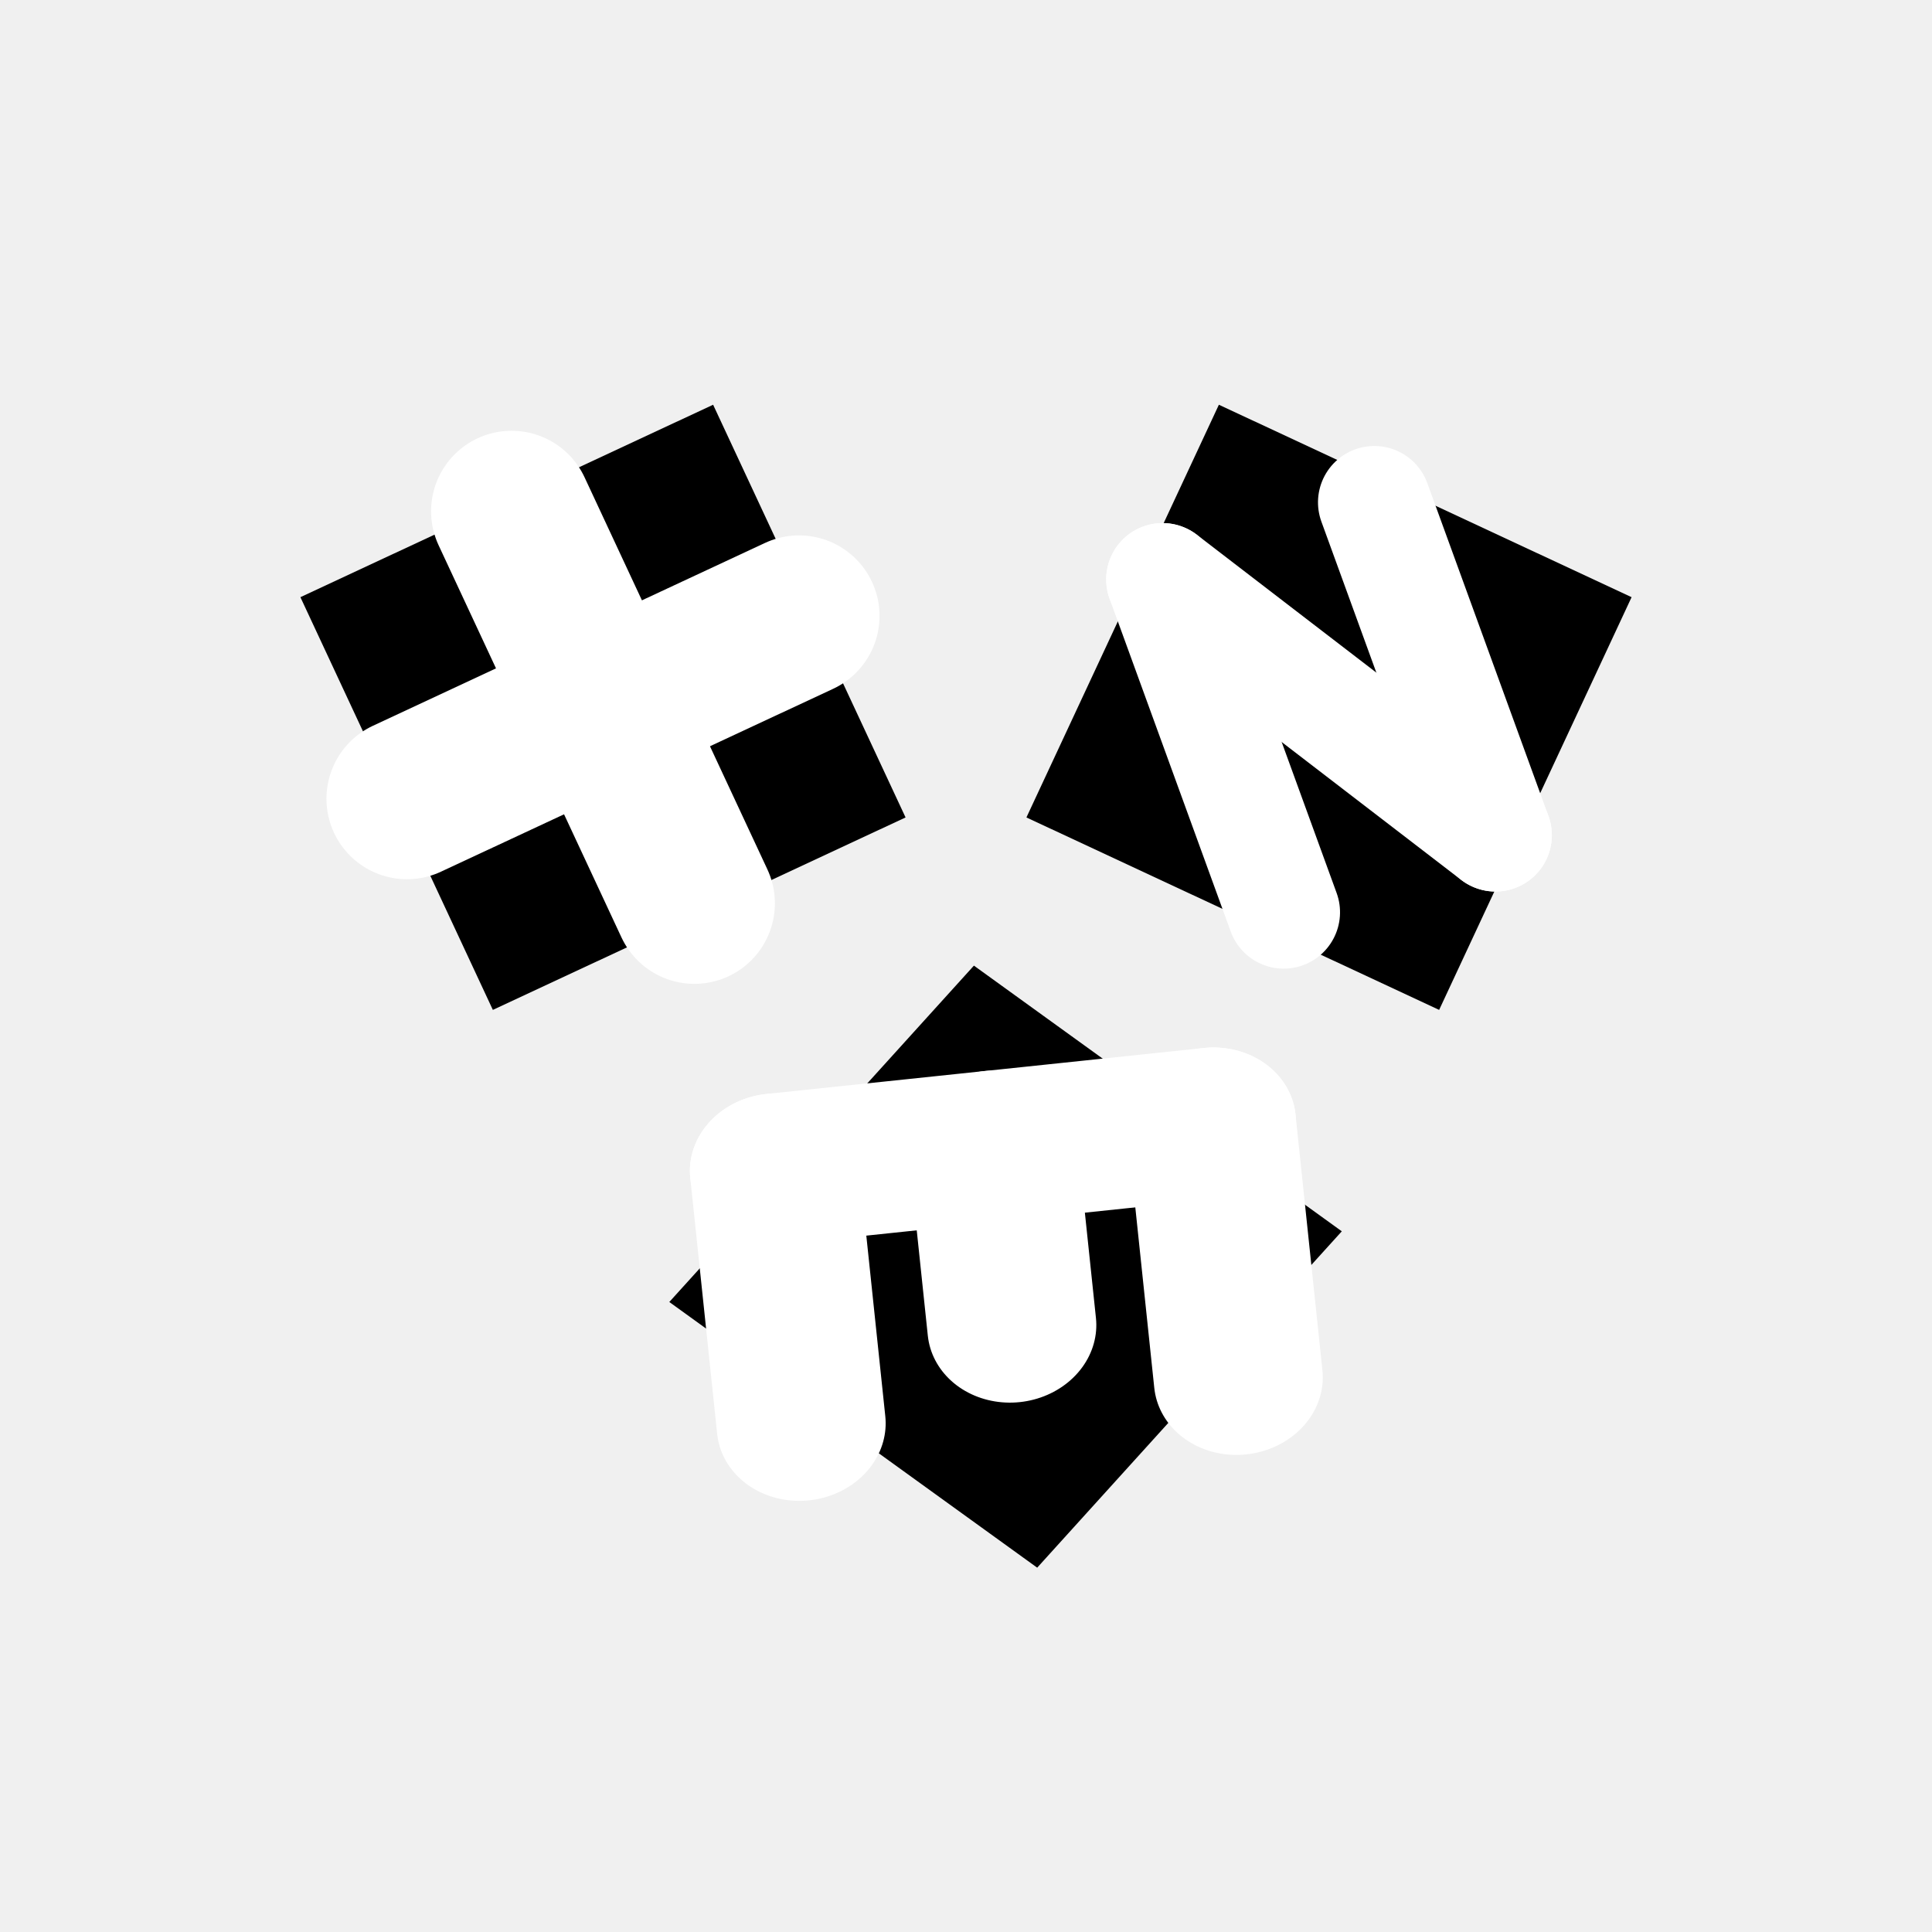
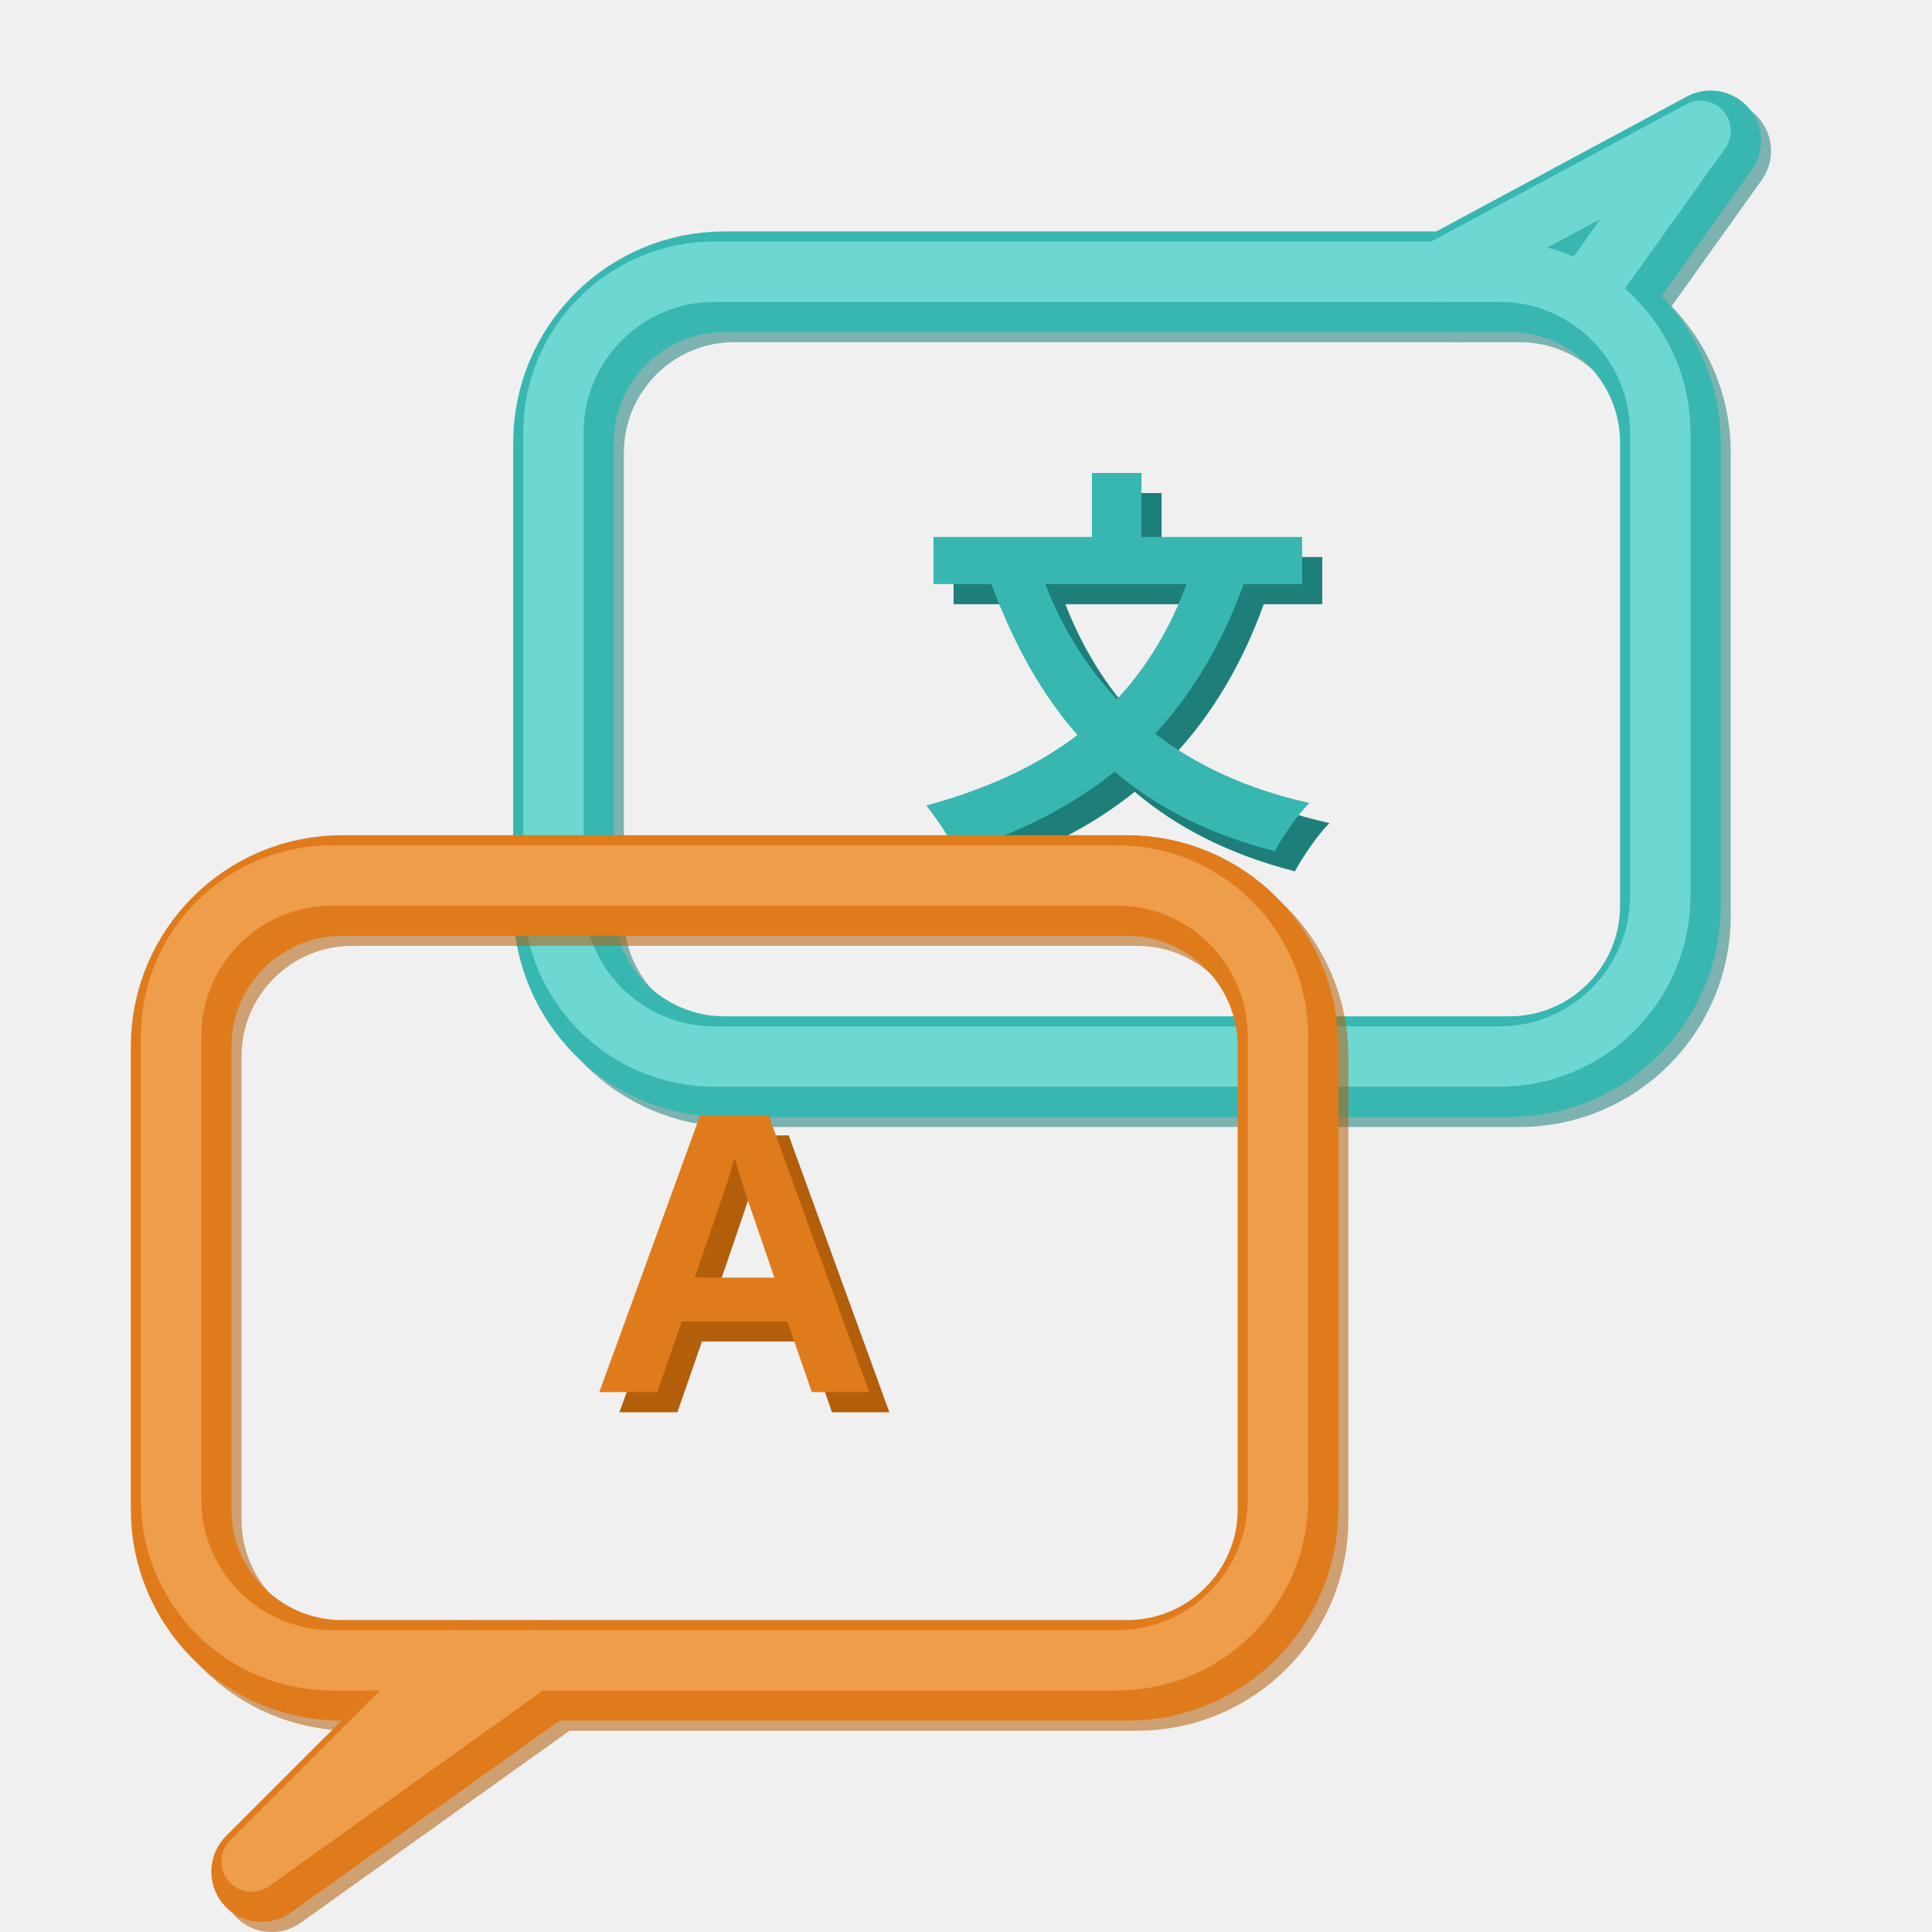
- <svg xmlns="http://www.w3.org/2000/svg" viewBox="0 0 24 24" fill="none">
-   <g transform="rotate(20 7.2 9) translate(0.2 -0.3)">
-     <path d="M3.2 9 L7.2 5 L11.2 9 L7.2 13 Z" fill="currentColor" />
-     <path d="M5.3 7.1 L9.1 10.9" stroke="#FFFFFF" stroke-width="2" stroke-linecap="round" />
-     <path d="M9.1 7.1 L5.3 10.9" stroke="#FFFFFF" stroke-width="2" stroke-linecap="round" />
+ <svg xmlns="http://www.w3.org/2000/svg" viewBox="0 0 192 192" fill="none">
+   <defs>
+     <style>
+       .bubble { fill: none; stroke-linecap: round; stroke-linejoin: round; }
+       .label { font-family: Arial, Helvetica, sans-serif; font-weight: 700; }
+     </style>
+   </defs>
+   <g>
+     <g transform="translate(1 1)" opacity="0.55">
+       <rect class="bubble" x="56" y="28" width="110" height="78" rx="16" stroke="#1E7F7A" stroke-width="10" />
+       <path class="bubble" d="M144 28 L170 14 L160 28" stroke="#1E7F7A" stroke-width="10" />
+     </g>
+     <rect class="bubble" x="56" y="28" width="110" height="78" rx="16" stroke="#38B7B1" stroke-width="10" />
+     <path class="bubble" d="M144 28 L170 14 L160 28" stroke="#38B7B1" stroke-width="10" />
+     <g transform="translate(-1 -1)" opacity="0.9">
+       <rect class="bubble" x="56" y="28" width="110" height="78" rx="16" stroke="#73DAD5" stroke-width="6" />
+       <path class="bubble" d="M144 28 L170 14 L160 28" stroke="#73DAD5" stroke-width="6" />
+     </g>
+     <text class="label" x="112" y="68" text-anchor="middle" dominant-baseline="middle" font-size="40" fill="#1E7F7A" transform="translate(1 1)">文</text>
+     <text class="label" x="111" y="67" text-anchor="middle" dominant-baseline="middle" font-size="40" fill="#38B7B1">文</text>
  </g>
-   <g transform="rotate(-20 16.8 9) translate(-0.2 -0.3)">
-     <path d="M12.8 9 L16.8 5 L20.8 9 L16.8 13 Z" fill="currentColor" />
-     <path d="M15.4 6.8 V11.2" stroke="#FFFFFF" stroke-width="1.4" stroke-linecap="round" />
-     <path d="M18.2 6.8 V11.2" stroke="#FFFFFF" stroke-width="1.4" stroke-linecap="round" />
-     <path d="M15.4 6.8 L18.2 11.2" stroke="#FFFFFF" stroke-width="1.4" stroke-linecap="round" />
-   </g>
-   <g transform="rotate(-6 12 16.8) scale(1.05 0.94)">
-     <path d="M8 16.8 L12 12.8 L16 16.8 L12 20.8 Z" fill="currentColor" />
-     <g transform="rotate(90 12 16.8)">
-       <path d="M10.4 14.2 V19.4" stroke="#FFFFFF" stroke-width="2" stroke-linecap="round" />
-       <path d="M10.4 14.2 H13.8" stroke="#FFFFFF" stroke-width="2" stroke-linecap="round" />
-       <path d="M10.4 16.8 H12.8" stroke="#FFFFFF" stroke-width="2" stroke-linecap="round" />
-       <path d="M10.4 19.4 H13.8" stroke="#FFFFFF" stroke-width="2" stroke-linecap="round" />
+   <g>
+     <g transform="translate(1 1)" opacity="0.55">
+       <rect class="bubble" x="18" y="88" width="110" height="78" rx="16" stroke="#B35E0B" stroke-width="10" />
+       <path class="bubble" d="M54 166 L26 186 L46 166" stroke="#B35E0B" stroke-width="10" />
    </g>
+     <rect class="bubble" x="18" y="88" width="110" height="78" rx="16" stroke="#E07B1C" stroke-width="10" />
+     <path class="bubble" d="M54 166 L26 186 L46 166" stroke="#E07B1C" stroke-width="10" />
+     <g transform="translate(-1 -1)" opacity="0.9">
+       <rect class="bubble" x="18" y="88" width="110" height="78" rx="16" stroke="#F0A14F" stroke-width="6" />
+       <path class="bubble" d="M54 166 L26 186 L46 166" stroke="#F0A14F" stroke-width="6" />
+     </g>
+     <text class="label" x="74" y="128" text-anchor="middle" dominant-baseline="middle" font-size="40" fill="#B35E0B" transform="translate(1 1)">A</text>
+     <text class="label" x="73" y="127" text-anchor="middle" dominant-baseline="middle" font-size="40" fill="#E07B1C">A</text>
  </g>
</svg>
